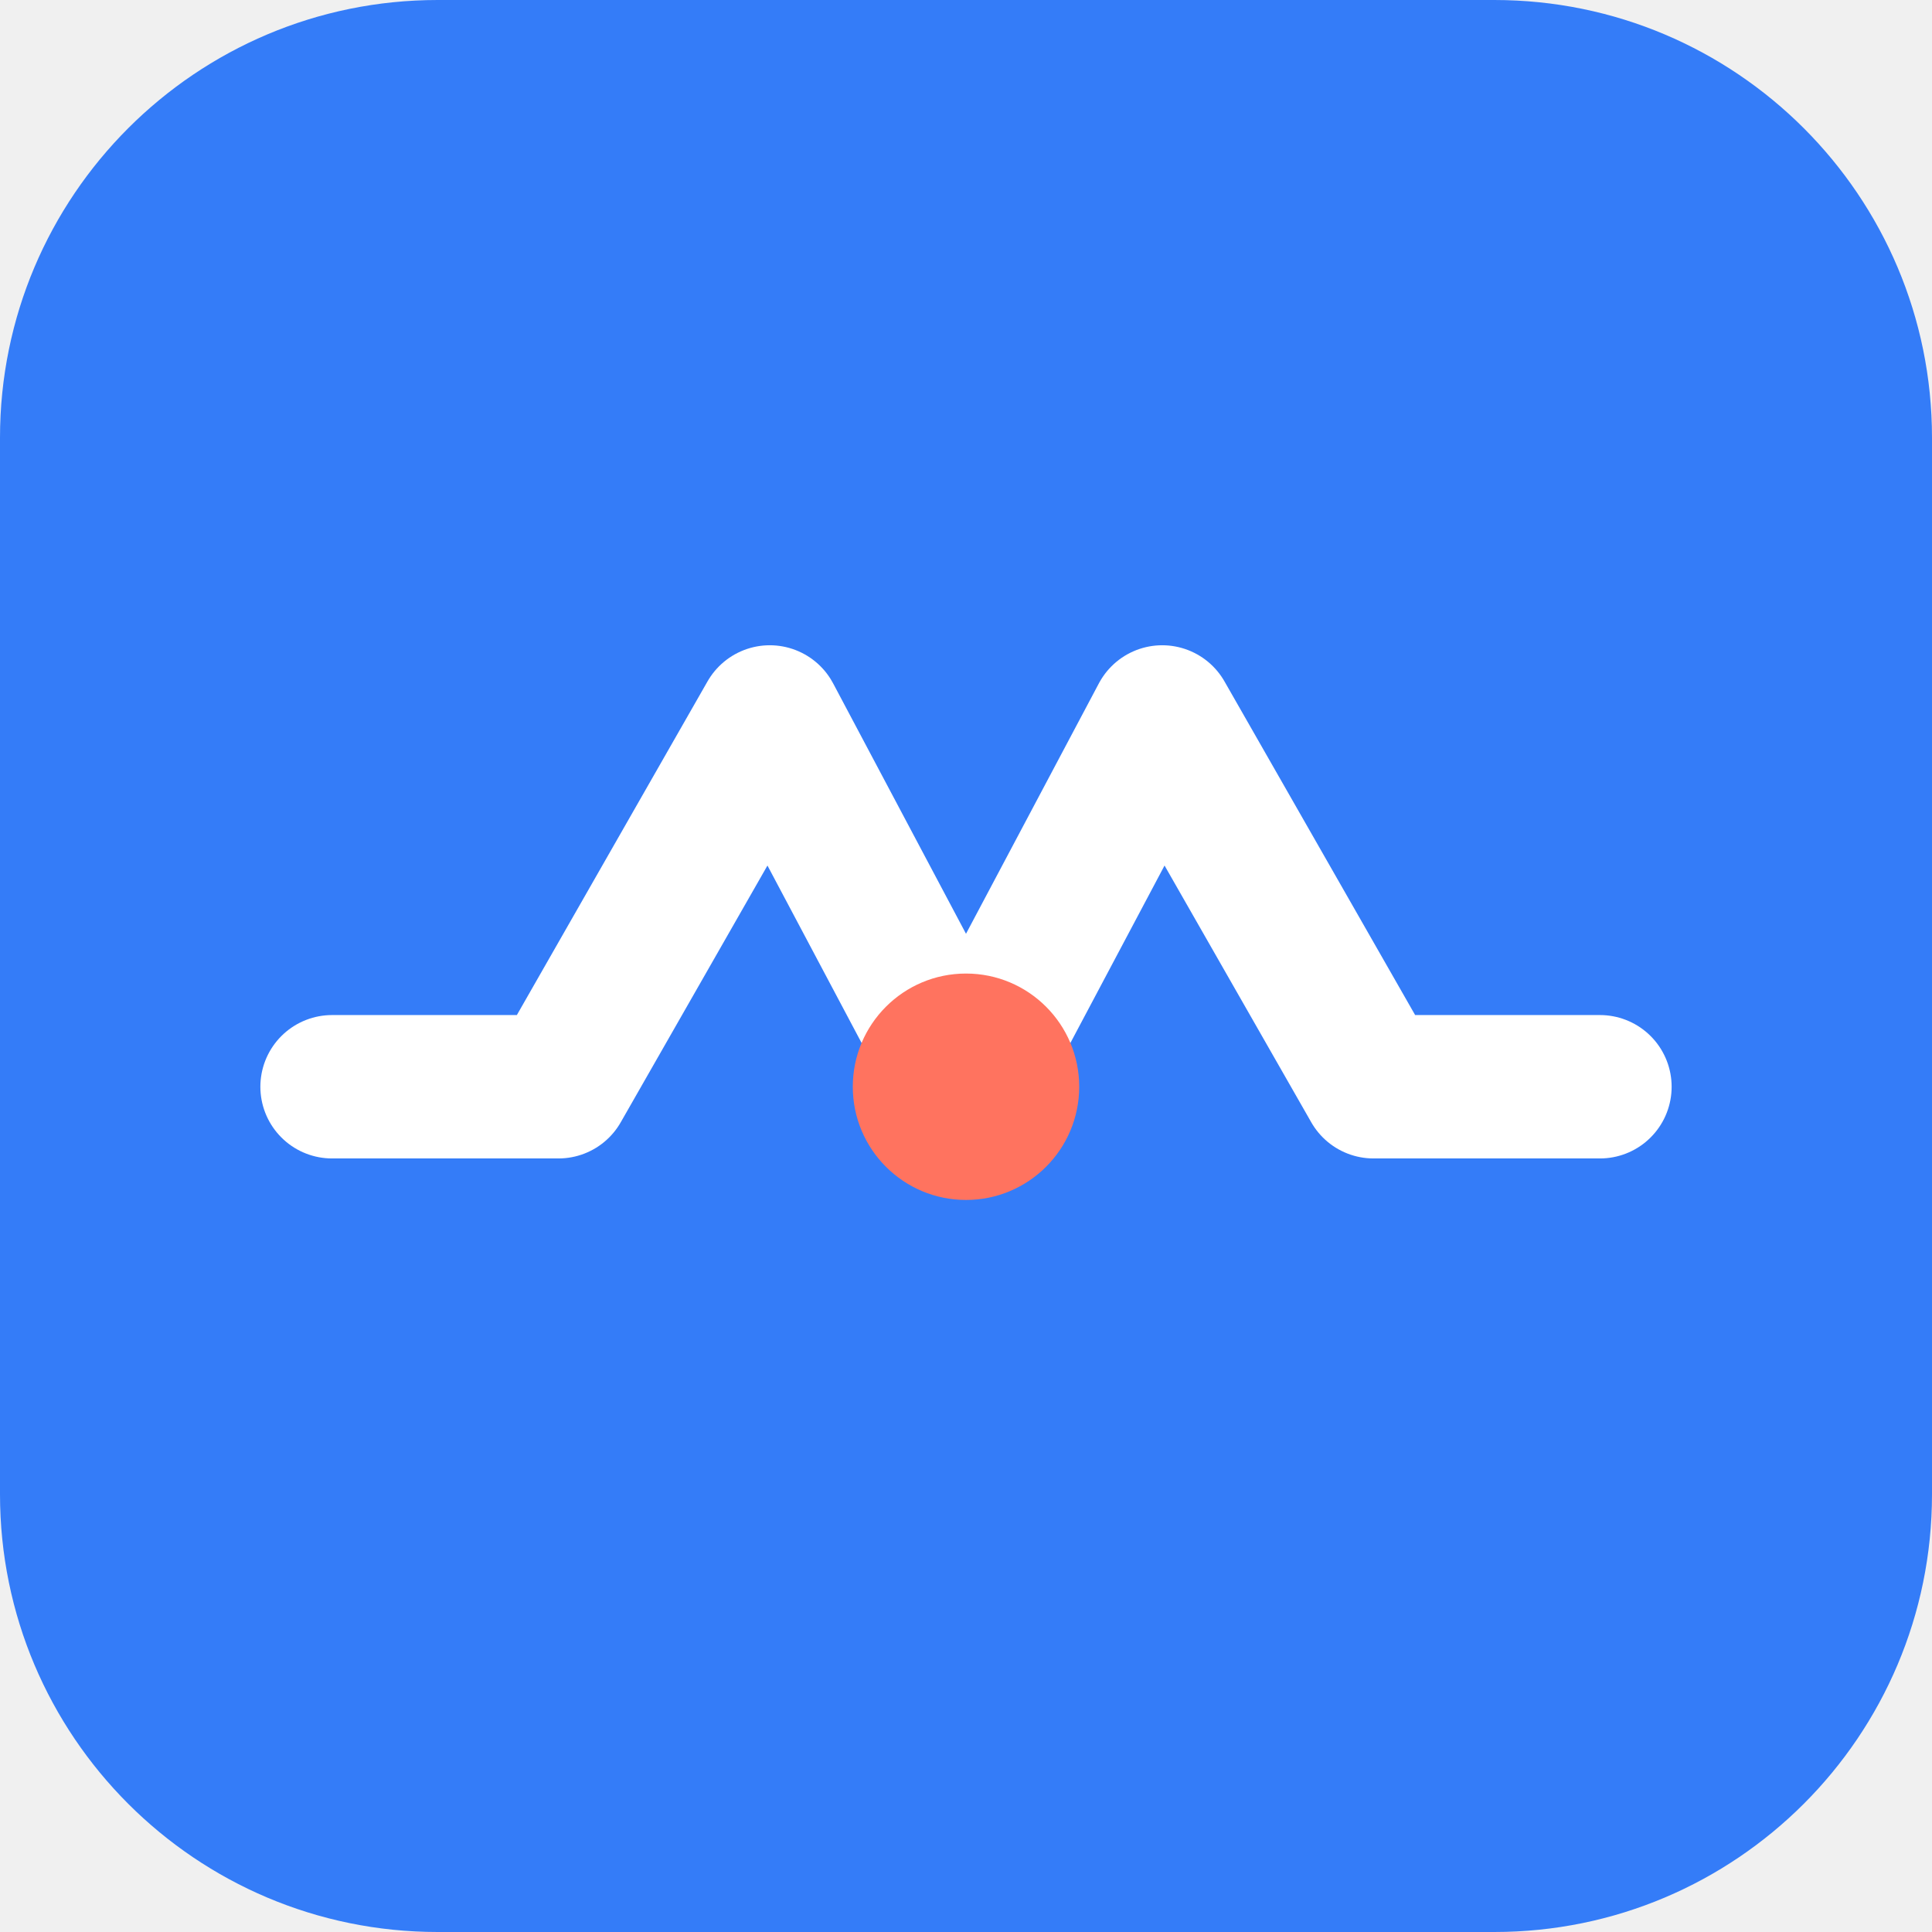
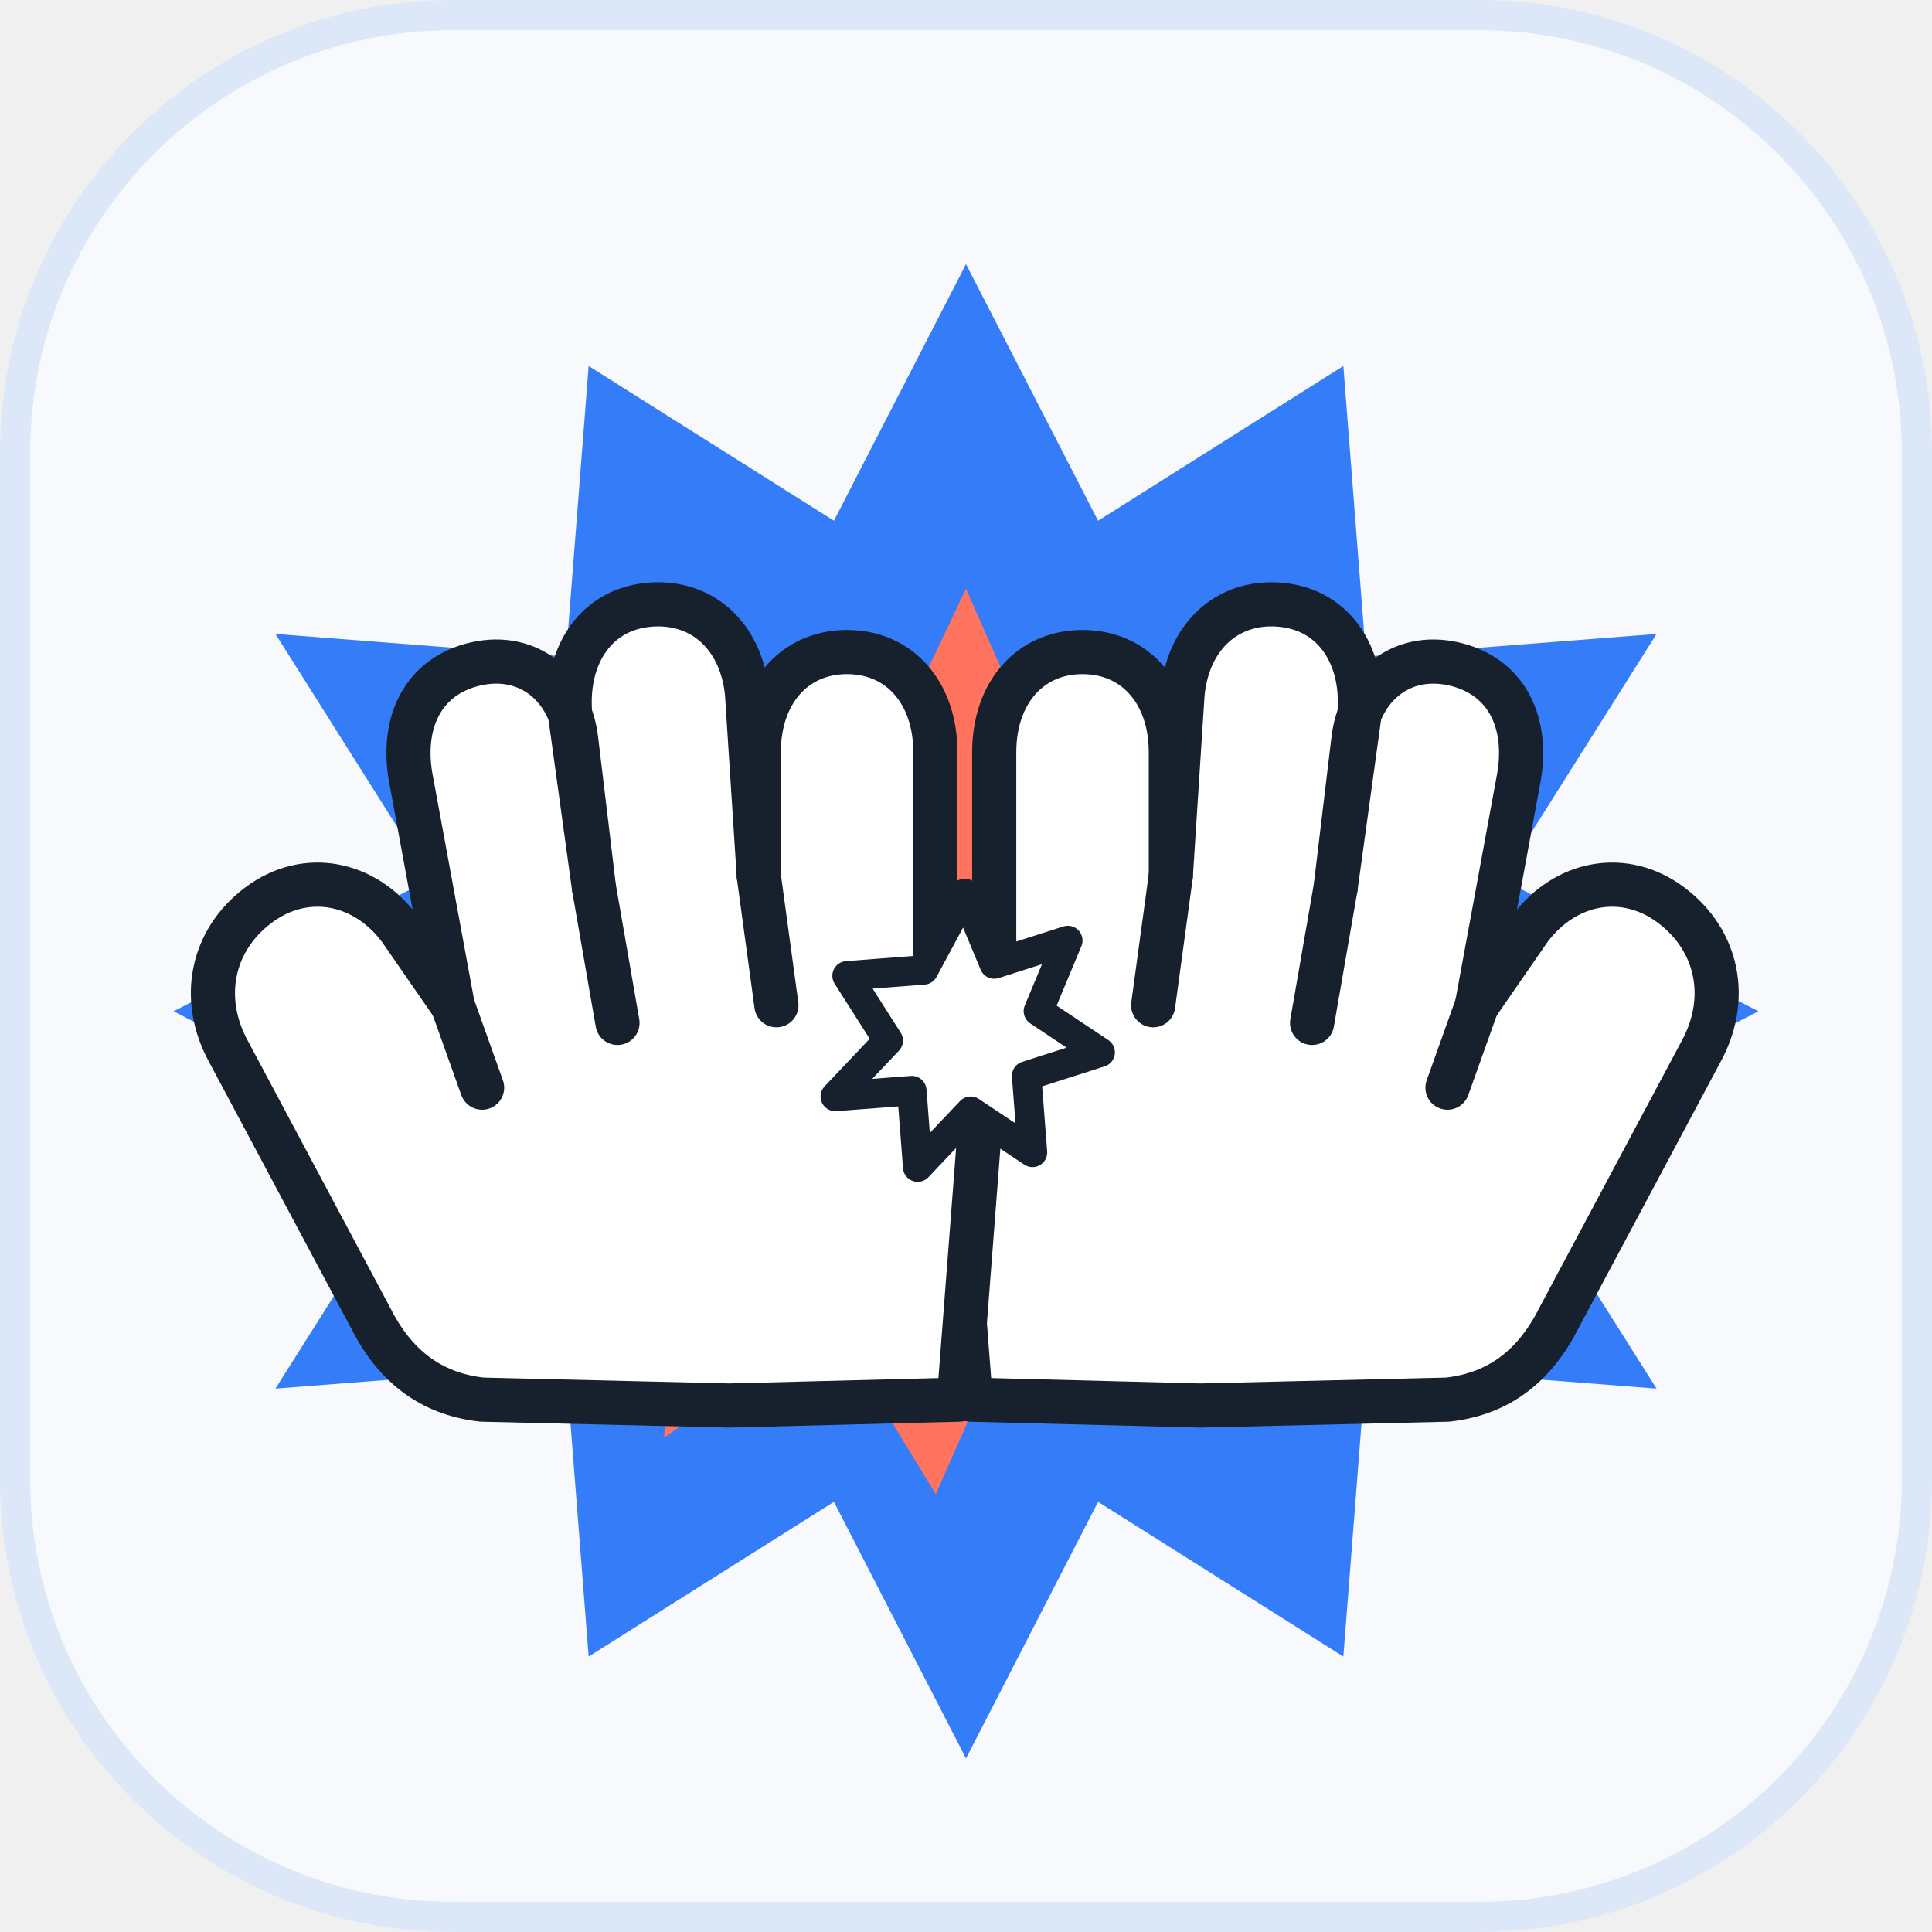
- <svg xmlns="http://www.w3.org/2000/svg" viewBox="0 0 512 512" role="img" aria-label="COSPAN 合拍">
-   <rect width="512" height="512" rx="116" fill="#347CF8" />
-   <path d="M88 288h60l56-98 52 98" fill="none" stroke="#fff" stroke-width="38" stroke-linecap="round" stroke-linejoin="round" />
-   <path d="M424 288h-60l-56-98-52 98" fill="none" stroke="#fff" stroke-width="38" stroke-linecap="round" stroke-linejoin="round" />
-   <circle cx="256" cy="288" r="30" fill="#FF735F" />
+ <svg xmlns="http://www.w3.org/2000/svg" viewBox="0 0 512 512" role="img" aria-label="COSPAN 共域">
+   <rect x="4" y="4" width="504" height="504" rx="116" fill="#F7F9FC" stroke="#DCE8F8" stroke-width="8" />
+   <path d="m256 70 35 68 65-41 6 77 77-6-41 65 68 35-68 35 41 65-77-6-6 77-65-41-35 68-35-68-65 41-6-77-77 6 41-65-68-35 68-35-41-65 77 6 6-77 65 41z" fill="#347CF8" />
+   <path d="m256 156 22 50 47-26-2 54 54 4-42 34 34 42-54 4 2 54-47-26-22 50-28-46-44 31 4-54-53 2 38-38-38-38 53 2-4-54 44 31z" fill="#FF735F" />
+   <g transform="translate(56 48) scale(.78)">
+     <g fill="#FFFFFF" stroke="#17212D" stroke-width="15" stroke-linecap="round" stroke-linejoin="round">
+       <path d="M258 414 250 310c-2-22 4-38 16-48v-68c0-20 12-34 30-34s30 14 30 34v42l4-62c2-20 16-32 34-30s28 18 26 38l-8 58 6-50c2-18 16-30 34-26s26 20 22 40l-14 76 18-26c12-16 32-20 48-8s20 32 10 50l-48 90c-8 16-20 26-38 28l-84 2z" />
+       <path d="M326 236 320 280M382 240 374 286M430 280 420 308" fill="none" />
+       <path d="M254 414 262 310c2-22-4-38-16-48v-68c0-20-12-34-30-34s-30 14-30 34v42l-4-62c-2-20-16-32-34-30s-28 18-26 38l8 58-6-50c-2-18-16-30-34-26s-26 20-22 40l14 76-18-26c-12-16-32-20-48-8s-20 32-10 50l48 90c8 16 20 26 38 28l84 2z" />
+       <path d="M186 236 192 280M130 240 138 286M82 280 92 308" fill="none" />
+     </g>
+     <path d="m256 242 10 24 25-8-10 24 21 14-25 8 2 26-21-14-18 19-2-26-26 2 18-19-14-22 26-2z" fill="#FFFFFF" stroke="#17212D" stroke-width="10" stroke-linejoin="round" />
+   </g>
</svg>
